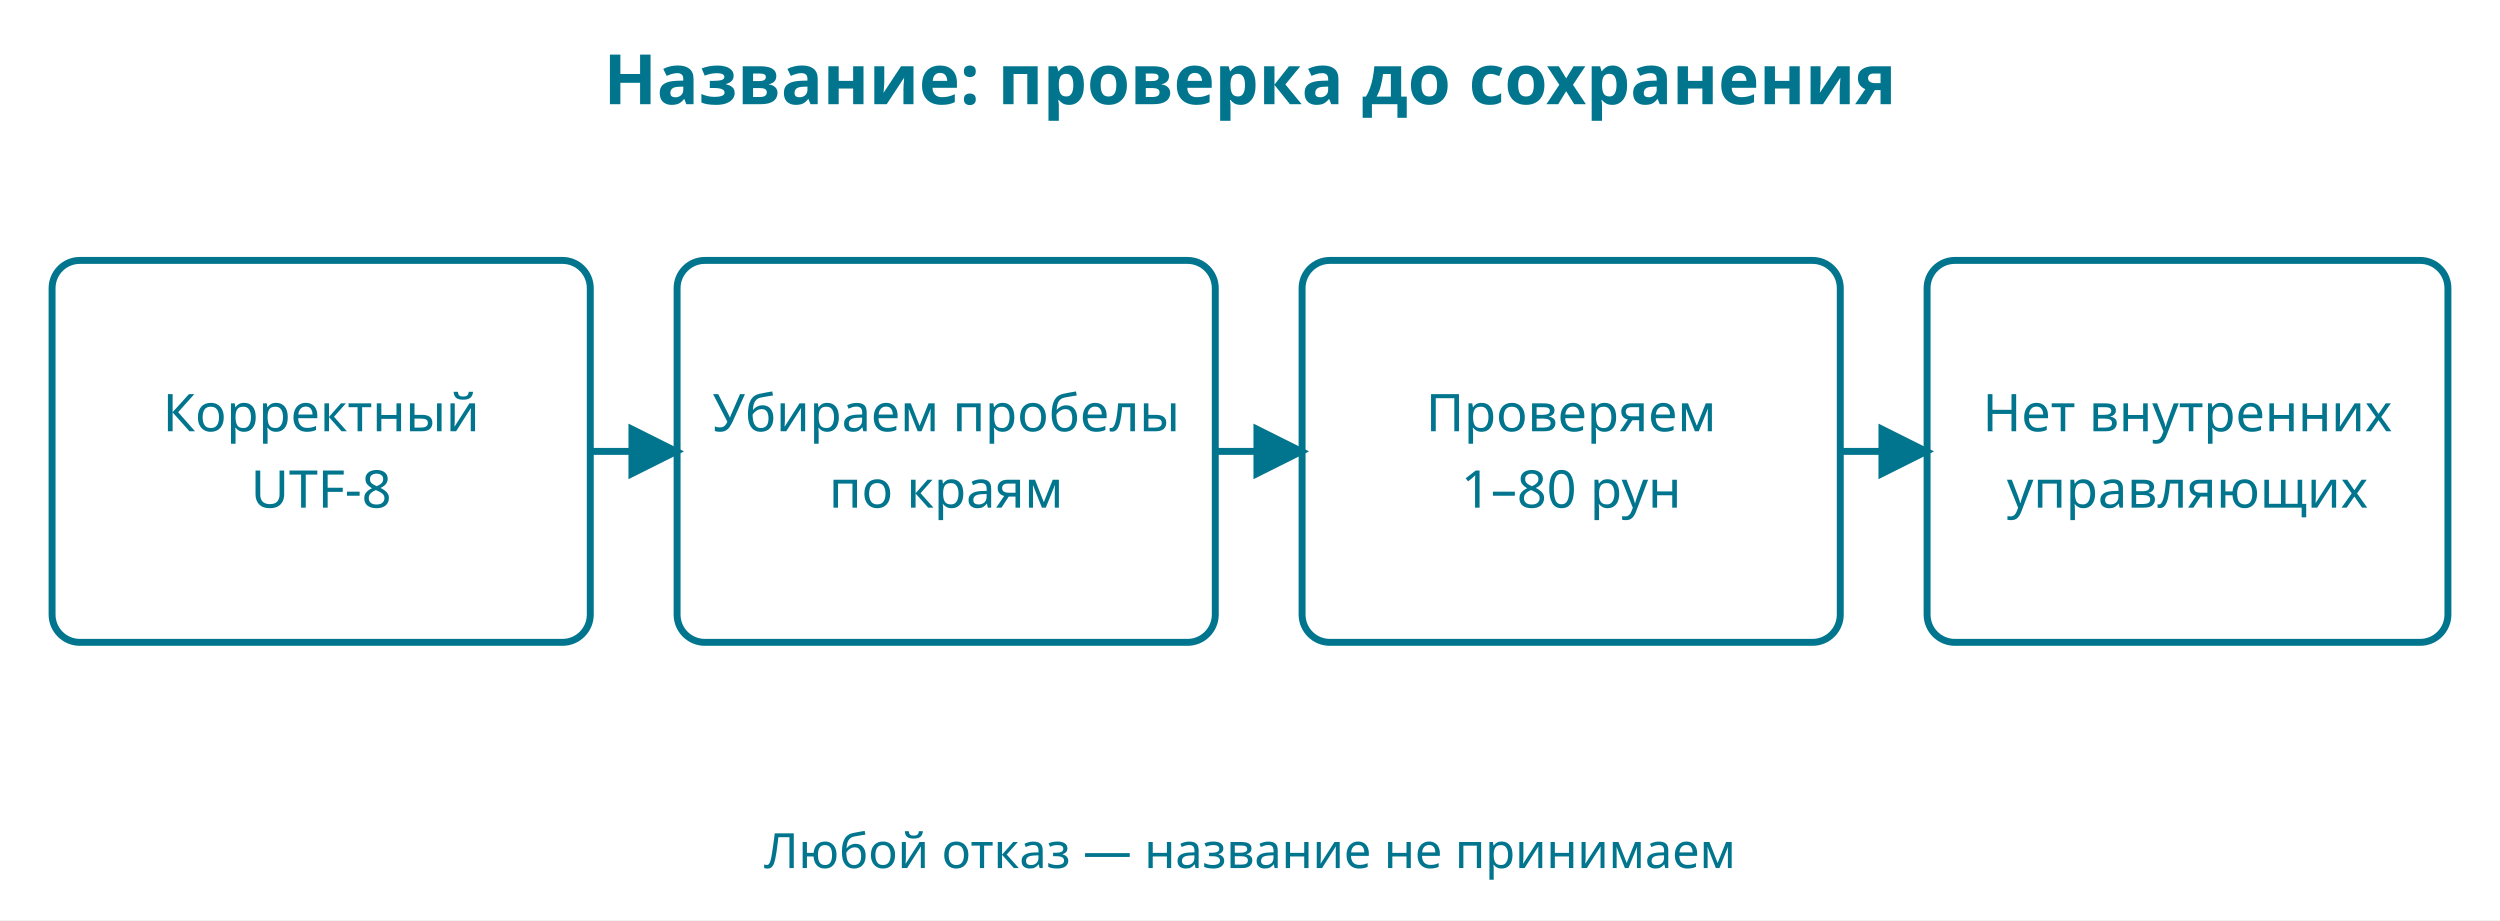
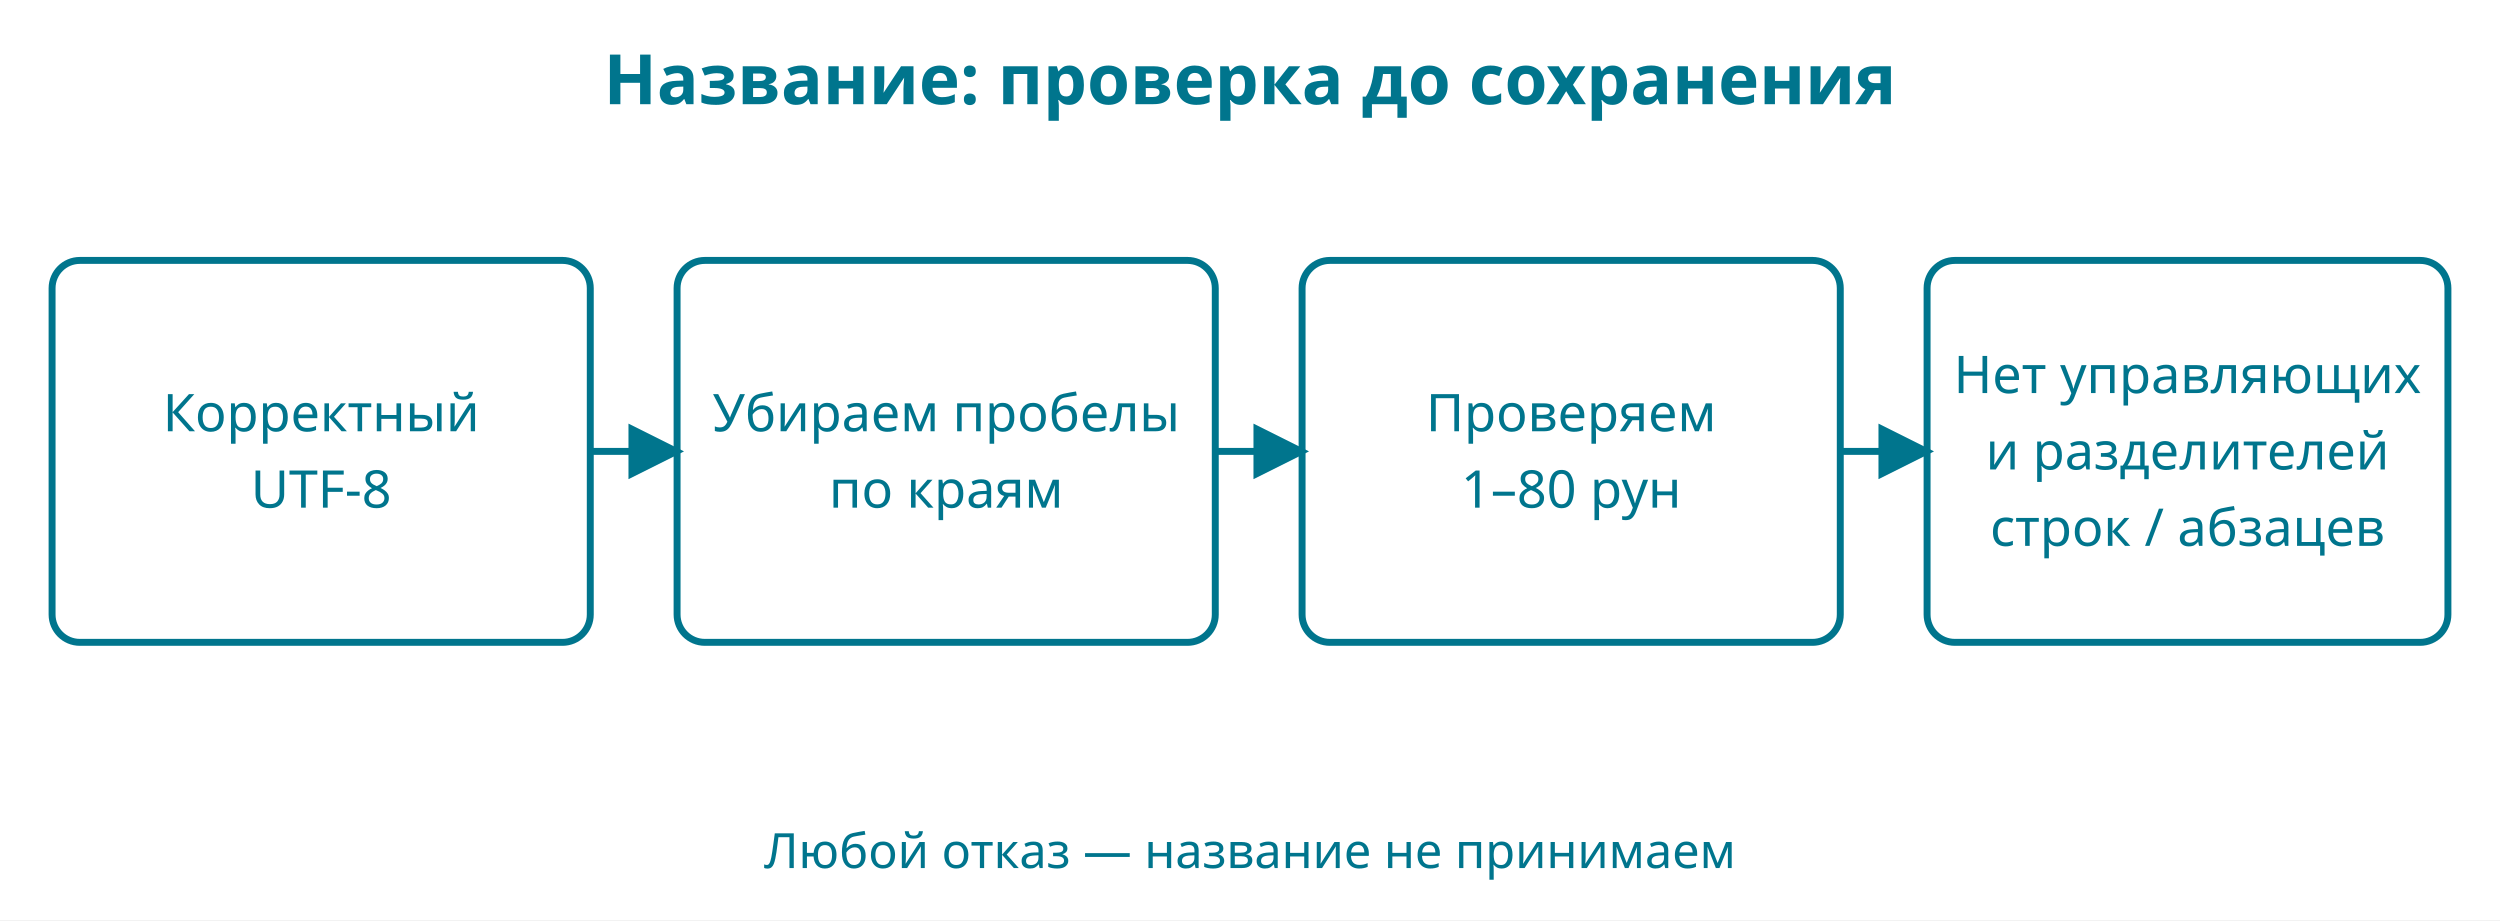
<svg xmlns="http://www.w3.org/2000/svg" width="720" height="265" viewBox="0 0 720 265" role="img" aria-labelledby="title desc">
  <defs>
    <marker id="arrow" markerWidth="8" markerHeight="8" refX="7" refY="4" orient="auto">
      <path d="M0 0 L8 4 L0 8 Z" fill="#00758D" />
    </marker>
  </defs>
  <rect width="720" height="265" fill="#ffffff" />
  <text x="360.0" y="30" text-anchor="middle" font-family="sans-serif" font-size="20" font-weight="bold" fill="#00758D">Название: проверка до сохранения</text>
  <rect x="15" y="75" width="155" height="110" rx="8" fill="#ffffff" stroke="#00758D" stroke-width="2" />
  <text x="92.5" y="119.0" text-anchor="middle" dominant-baseline="middle" font-family="sans-serif" font-size="15" fill="#00758D">Корректный</text>
  <text x="92.5" y="141.0" text-anchor="middle" dominant-baseline="middle" font-family="sans-serif" font-size="15" fill="#00758D">UTF-8</text>
  <rect x="195" y="75" width="155" height="110" rx="8" fill="#ffffff" stroke="#00758D" stroke-width="2" />
  <text x="272.5" y="119.0" text-anchor="middle" dominant-baseline="middle" font-family="sans-serif" font-size="15" fill="#00758D">Убираем пробелы</text>
  <text x="272.5" y="141.0" text-anchor="middle" dominant-baseline="middle" font-family="sans-serif" font-size="15" fill="#00758D">по краям</text>
  <rect x="375" y="75" width="155" height="110" rx="8" fill="#ffffff" stroke="#00758D" stroke-width="2" />
  <text x="452.5" y="119.0" text-anchor="middle" dominant-baseline="middle" font-family="sans-serif" font-size="15" fill="#00758D">Проверяем</text>
  <text x="452.5" y="141.0" text-anchor="middle" dominant-baseline="middle" font-family="sans-serif" font-size="15" fill="#00758D">1–80 рун</text>
  <rect x="555" y="75" width="150" height="110" rx="8" fill="#ffffff" stroke="#00758D" stroke-width="2" />
-   <text x="630.0" y="119.0" text-anchor="middle" dominant-baseline="middle" font-family="sans-serif" font-size="15" fill="#00758D">Нет внутренних</text>
-   <text x="630.0" y="141.0" text-anchor="middle" dominant-baseline="middle" font-family="sans-serif" font-size="15" fill="#00758D">управляющих</text>
+   <text x="630.0" y="108.0" text-anchor="middle" dominant-baseline="middle" font-family="sans-serif" font-size="15" fill="#00758D">Нет управляющих</text>
+   <text x="630.0" y="130.0" text-anchor="middle" dominant-baseline="middle" font-family="sans-serif" font-size="15" fill="#00758D">и разделителей</text>
+   <text x="630.0" y="152.0" text-anchor="middle" dominant-baseline="middle" font-family="sans-serif" font-size="15" fill="#00758D">строк / абзацев</text>
  <line x1="170" y1="130" x2="195" y2="130" stroke="#00758D" stroke-width="2" marker-end="url(#arrow)" />
  <line x1="350" y1="130" x2="375" y2="130" stroke="#00758D" stroke-width="2" marker-end="url(#arrow)" />
  <line x1="530" y1="130" x2="555" y2="130" stroke="#00758D" stroke-width="2" marker-end="url(#arrow)" />
  <text x="360.0" y="250" text-anchor="middle" font-family="sans-serif" font-size="14" fill="#00758D">Любой отказ — название не принимаем</text>
</svg>
